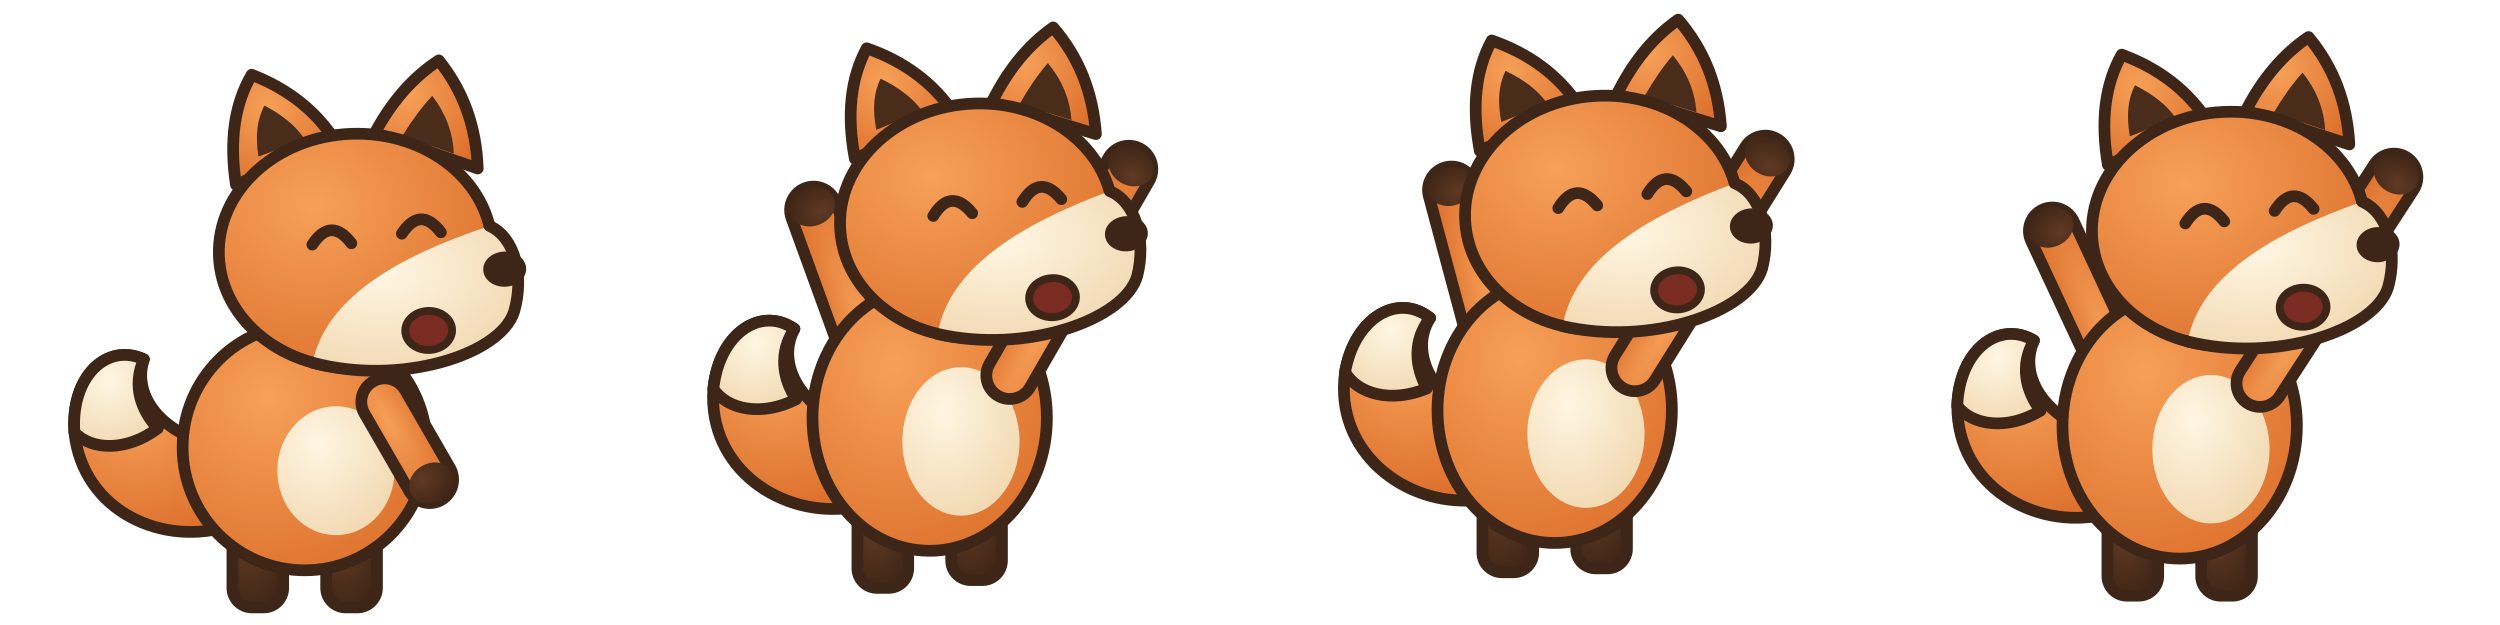
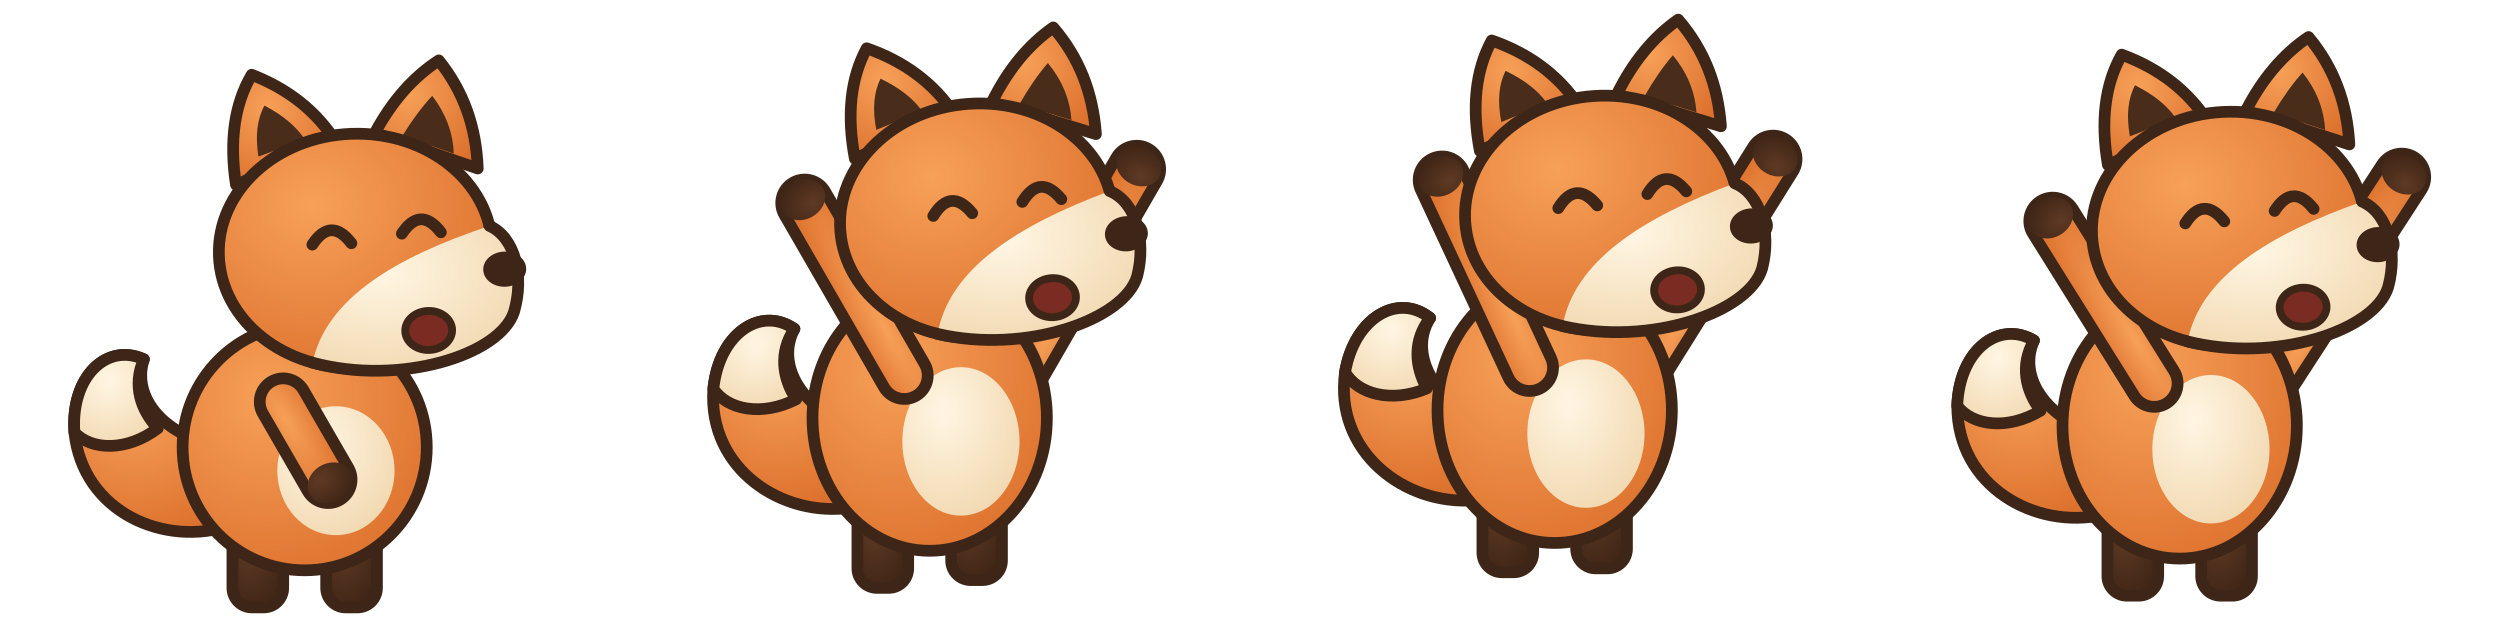
<svg xmlns="http://www.w3.org/2000/svg" width="640" height="160" viewBox="0 0 640 160">
  <defs>
    <radialGradient id="fur" cx="0.35" cy="0.3" r="0.9">
      <stop offset="0" stop-color="#F7A058" />
      <stop offset="1" stop-color="#D96B28" />
    </radialGradient>
    <radialGradient id="cream" cx="0.35" cy="0.3" r="0.9">
      <stop offset="0" stop-color="#FFF6E3" />
      <stop offset="1" stop-color="#EFD3A8" />
    </radialGradient>
    <radialGradient id="dark" cx="0.35" cy="0.3" r="0.9">
      <stop offset="0" stop-color="#5E3A24" />
      <stop offset="1" stop-color="#3A2113" />
    </radialGradient>
    <radialGradient id="tomato" cx="0.35" cy="0.3" r="0.9">
      <stop offset="0" stop-color="#F26B55" />
      <stop offset="1" stop-color="#C92F22" />
    </radialGradient>
  </defs>
  <g transform="translate(0 0)">
    <g transform="translate(0 -0.0) rotate(0.0 80.0 157.0)" stroke="#3D2617" stroke-width="3" stroke-linejoin="round" stroke-linecap="round">
      <g transform="rotate(8.0 56 128)">
        <path d="M60 134 C44 142 22 136 17 116 C14 102 22 92 32 95 C30 106 42 116 60 114 Z" fill="url(#fur)" />
        <path d="M17 116 C14 102 22 92 32 95 C30 102 33 108 38 112 C31 119 22 120 17 116 Z" fill="url(#cream)" />
      </g>
      <g transform="translate(0 -0.0) rotate(-0.0 66.0 134.0)">
        <rect x="59.5" y="134.0" width="13" height="21.5" rx="5" fill="url(#dark)" />
      </g>
      <g transform="translate(0 -0.0) rotate(-0.0 90.0 134.0)">
        <rect x="83.5" y="134.0" width="13" height="21.5" rx="5" fill="url(#dark)" />
      </g>
-       <g transform="rotate(10.0 64.0 102.0)">
-         <rect x="58.0" y="97.0" width="12" height="35.0" rx="6" fill="url(#fur)" />
-         <ellipse cx="64.0" cy="127.0" rx="6" ry="5" fill="url(#dark)" stroke="none" />
+       <g transform="rotate(10.0 100.0 102.0)">
+         <rect x="94.0" y="97.0" width="12" height="35.0" rx="6" fill="url(#fur)" />
+         <ellipse cx="100.0" cy="127.0" rx="6" ry="5" fill="url(#dark)" stroke="none" />
      </g>
      <ellipse cx="78" cy="114.5" rx="31.25" ry="31.5" fill="url(#fur)" />
      <ellipse cx="86" cy="120.5" rx="15" ry="16.5" fill="url(#cream)" stroke="none" />
      <g transform="translate(0 2.5) rotate(-2.0 84 90)">
        <path d="M62 44 Q60 27 67 16 Q81 22 88 34 Z" fill="url(#fur)" />
        <path d="M68 37 Q67 29 70 24 Q77 28 80 33 Z" fill="#4A2C1A" stroke="none" />
        <path d="M98 32 Q105 20 115 14 Q124 26 124 42 Z" fill="url(#fur)" />
        <path d="M105 33 Q109 27 113 23 Q118 30 118 38 Z" fill="#4A2C1A" stroke="none" />
        <ellipse cx="92" cy="62" rx="35" ry="30" fill="url(#fur)" />
        <path d="M126.5 56.8 C133 60 135 70 132 79 C128 90 102 97 80 90.2 C84 74 102 64 126.5 56.8 Z" fill="url(#cream)" stroke="none" />
        <path d="M126.5 56.8 C133 60 135 70 132 79 C128 90 102 97 80 90.2" fill="none" />
        <ellipse cx="130" cy="68" rx="5.5" ry="4.5" fill="#3D2617" stroke="none" />
        <path d="M81.0 60.0 q5 -7 10 0" fill="none" />
        <path d="M104.0 58.0 q5 -7 10 0" fill="none" />
        <ellipse cx="110" cy="83" rx="6" ry="5" fill="#7A2B22" stroke-width="2" />
      </g>
-       <g transform="rotate(-30.0 98.0 102.0)">
-         <rect x="92.0" y="97.0" width="12" height="35.0" rx="6" fill="url(#fur)" />
-         <ellipse cx="98.0" cy="127.0" rx="6" ry="5" fill="url(#dark)" stroke="none" />
+       <g transform="rotate(-30.0 72.0 102.0)">
+         <rect x="66.0" y="97.0" width="12" height="35.0" rx="6" fill="url(#fur)" />
+         <ellipse cx="72.0" cy="127.0" rx="6" ry="5" fill="url(#dark)" stroke="none" />
      </g>
    </g>
  </g>
  <g transform="translate(160 0)">
    <g transform="translate(0 -5.0) rotate(0.0 80.0 157.0)" stroke="#3D2617" stroke-width="3" stroke-linejoin="round" stroke-linecap="round">
      <g transform="rotate(18.0 56 128)">
        <path d="M60 134 C44 142 22 136 17 116 C14 102 22 92 32 95 C30 106 42 116 60 114 Z" fill="url(#fur)" />
        <path d="M17 116 C14 102 22 92 32 95 C30 102 33 108 38 112 C31 119 22 120 17 116 Z" fill="url(#cream)" />
      </g>
      <g transform="translate(0 -0.0) rotate(-0.0 66.0 134.0)">
        <rect x="59.5" y="134.0" width="13" height="21.5" rx="5" fill="url(#dark)" />
      </g>
      <g transform="translate(0 -2.0) rotate(-0.0 90.0 134.0)">
        <rect x="83.5" y="134.0" width="13" height="21.5" rx="5" fill="url(#dark)" />
      </g>
-       <g transform="rotate(160.0 64.0 102.0)">
-         <rect x="58.0" y="97.0" width="12" height="57.0" rx="6" fill="url(#fur)" />
-         <ellipse cx="64.0" cy="149.0" rx="6" ry="5" fill="url(#dark)" stroke="none" />
+       <g transform="rotate(-150.0 100.0 102.0)">
+         <rect x="94.0" y="97.0" width="12" height="73.0" rx="6" fill="url(#fur)" />
+         <ellipse cx="100.0" cy="165.0" rx="6" ry="5" fill="url(#dark)" stroke="none" />
      </g>
      <ellipse cx="78" cy="112.0" rx="30.0" ry="34.0" fill="url(#fur)" />
      <ellipse cx="86" cy="118.0" rx="15" ry="19.0" fill="url(#cream)" stroke="none" />
-       <g transform="rotate(-150.0 98.0 102.0)">
-         <rect x="92.0" y="97.0" width="12" height="73.0" rx="6" fill="url(#fur)" />
-         <ellipse cx="98.0" cy="165.0" rx="6" ry="5" fill="url(#dark)" stroke="none" />
+       <g transform="rotate(150.0 72.0 102.0)">
+         <rect x="66.0" y="97.0" width="12" height="63.0" rx="6" fill="url(#fur)" />
+         <ellipse cx="72.0" cy="155.0" rx="6" ry="5" fill="url(#dark)" stroke="none" />
      </g>
      <g transform="translate(0 0.0) rotate(-4.0 84 90)">
        <path d="M62 44 Q60 27 67 16 Q81 22 88 34 Z" fill="url(#fur)" />
        <path d="M68 37 Q67 29 70 24 Q77 28 80 33 Z" fill="#4A2C1A" stroke="none" />
        <path d="M98 32 Q105 20 115 14 Q124 26 124 42 Z" fill="url(#fur)" />
        <path d="M105 33 Q109 27 113 23 Q118 30 118 38 Z" fill="#4A2C1A" stroke="none" />
        <ellipse cx="92" cy="62" rx="35" ry="30" fill="url(#fur)" />
        <path d="M126.5 56.8 C133 60 135 70 132 79 C128 90 102 97 80 90.2 C84 74 102 64 126.5 56.8 Z" fill="url(#cream)" stroke="none" />
        <path d="M126.5 56.8 C133 60 135 70 132 79 C128 90 102 97 80 90.2" fill="none" />
        <ellipse cx="130" cy="68" rx="5.5" ry="4.5" fill="#3D2617" stroke="none" />
        <path d="M81.0 60.0 q5 -7 10 0" fill="none" />
        <path d="M104.0 58.0 q5 -7 10 0" fill="none" />
        <ellipse cx="110" cy="83" rx="6" ry="5" fill="#7A2B22" stroke-width="2" />
      </g>
    </g>
  </g>
  <g transform="translate(320 0)">
    <g transform="translate(0 -7.0) rotate(0.0 80.0 157.0)" stroke="#3D2617" stroke-width="3" stroke-linejoin="round" stroke-linecap="round">
      <g transform="rotate(22.0 56 128)">
        <path d="M60 134 C44 142 22 136 17 116 C14 102 22 92 32 95 C30 106 42 116 60 114 Z" fill="url(#fur)" />
        <path d="M17 116 C14 102 22 92 32 95 C30 102 33 108 38 112 C31 119 22 120 17 116 Z" fill="url(#cream)" />
      </g>
      <g transform="translate(0 -2.0) rotate(-0.0 66.0 134.0)">
        <rect x="59.5" y="134.0" width="13" height="21.5" rx="5" fill="url(#dark)" />
      </g>
      <g transform="translate(0 -3.0) rotate(-0.0 90.0 134.0)">
        <rect x="83.5" y="134.0" width="13" height="21.5" rx="5" fill="url(#dark)" />
      </g>
-       <g transform="rotate(165.0 64.0 102.0)">
-         <rect x="58.0" y="97.0" width="12" height="59.0" rx="6" fill="url(#fur)" />
-         <ellipse cx="64.0" cy="151.0" rx="6" ry="5" fill="url(#dark)" stroke="none" />
+       <g transform="rotate(-148.0 100.0 102.0)">
+         <rect x="94.0" y="97.0" width="12" height="75.0" rx="6" fill="url(#fur)" />
+         <ellipse cx="100.0" cy="167.0" rx="6" ry="5" fill="url(#dark)" stroke="none" />
      </g>
      <ellipse cx="78" cy="112.0" rx="30.0" ry="34.0" fill="url(#fur)" />
      <ellipse cx="86" cy="118.0" rx="15" ry="19.0" fill="url(#cream)" stroke="none" />
-       <g transform="rotate(-148.0 98.0 102.0)">
-         <rect x="92.0" y="97.0" width="12" height="75.0" rx="6" fill="url(#fur)" />
-         <ellipse cx="98.0" cy="167.0" rx="6" ry="5" fill="url(#dark)" stroke="none" />
+       <g transform="rotate(155.0 72.0 102.0)">
+         <rect x="66.0" y="97.0" width="12" height="65.0" rx="6" fill="url(#fur)" />
+         <ellipse cx="72.0" cy="157.0" rx="6" ry="5" fill="url(#dark)" stroke="none" />
      </g>
      <g transform="translate(0 0.0) rotate(-4.0 84 90)">
        <path d="M62 44 Q60 27 67 16 Q81 22 88 34 Z" fill="url(#fur)" />
        <path d="M68 37 Q67 29 70 24 Q77 28 80 33 Z" fill="#4A2C1A" stroke="none" />
        <path d="M98 32 Q105 20 115 14 Q124 26 124 42 Z" fill="url(#fur)" />
        <path d="M105 33 Q109 27 113 23 Q118 30 118 38 Z" fill="#4A2C1A" stroke="none" />
        <ellipse cx="92" cy="62" rx="35" ry="30" fill="url(#fur)" />
        <path d="M126.5 56.8 C133 60 135 70 132 79 C128 90 102 97 80 90.2 C84 74 102 64 126.5 56.8 Z" fill="url(#cream)" stroke="none" />
        <path d="M126.5 56.8 C133 60 135 70 132 79 C128 90 102 97 80 90.2" fill="none" />
        <ellipse cx="130" cy="68" rx="5.5" ry="4.5" fill="#3D2617" stroke="none" />
        <path d="M81.0 60.0 q5 -7 10 0" fill="none" />
        <path d="M104.0 58.0 q5 -7 10 0" fill="none" />
        <ellipse cx="110" cy="83" rx="6" ry="5" fill="#7A2B22" stroke-width="2" />
      </g>
    </g>
  </g>
  <g transform="translate(480 0)">
    <g transform="translate(0 -3.0) rotate(0.0 80.0 157.0)" stroke="#3D2617" stroke-width="3" stroke-linejoin="round" stroke-linecap="round">
      <g transform="rotate(14.0 56 128)">
        <path d="M60 134 C44 142 22 136 17 116 C14 102 22 92 32 95 C30 106 42 116 60 114 Z" fill="url(#fur)" />
        <path d="M17 116 C14 102 22 92 32 95 C30 102 33 108 38 112 C31 119 22 120 17 116 Z" fill="url(#cream)" />
      </g>
      <g transform="translate(0 -0.0) rotate(-0.0 66.0 134.0)">
        <rect x="59.5" y="134.0" width="13" height="21.5" rx="5" fill="url(#dark)" />
      </g>
      <g transform="translate(0 -0.0) rotate(-0.0 90.0 134.0)">
        <rect x="83.5" y="134.0" width="13" height="21.5" rx="5" fill="url(#dark)" />
      </g>
-       <g transform="rotate(155.0 64.0 102.0)">
-         <rect x="58.0" y="97.0" width="12" height="55.0" rx="6" fill="url(#fur)" />
-         <ellipse cx="64.0" cy="147.0" rx="6" ry="5" fill="url(#dark)" stroke="none" />
+       <g transform="rotate(-147.0 100.0 102.0)">
+         <rect x="94.0" y="97.0" width="12" height="75.0" rx="6" fill="url(#fur)" />
+         <ellipse cx="100.0" cy="167.0" rx="6" ry="5" fill="url(#dark)" stroke="none" />
      </g>
      <ellipse cx="78" cy="112.0" rx="30.0" ry="34.0" fill="url(#fur)" />
      <ellipse cx="86" cy="118.0" rx="15" ry="19.0" fill="url(#cream)" stroke="none" />
-       <g transform="rotate(-147.0 98.0 102.0)">
-         <rect x="92.0" y="97.0" width="12" height="75.0" rx="6" fill="url(#fur)" />
-         <ellipse cx="98.0" cy="167.0" rx="6" ry="5" fill="url(#dark)" stroke="none" />
+       <g transform="rotate(148.0 72.0 102.0)">
+         <rect x="66.0" y="97.0" width="12" height="61.0" rx="6" fill="url(#fur)" />
+         <ellipse cx="72.0" cy="153.0" rx="6" ry="5" fill="url(#dark)" stroke="none" />
      </g>
      <g transform="translate(0 0.0) rotate(-3.0 84 90)">
        <path d="M62 44 Q60 27 67 16 Q81 22 88 34 Z" fill="url(#fur)" />
        <path d="M68 37 Q67 29 70 24 Q77 28 80 33 Z" fill="#4A2C1A" stroke="none" />
        <path d="M98 32 Q105 20 115 14 Q124 26 124 42 Z" fill="url(#fur)" />
        <path d="M105 33 Q109 27 113 23 Q118 30 118 38 Z" fill="#4A2C1A" stroke="none" />
        <ellipse cx="92" cy="62" rx="35" ry="30" fill="url(#fur)" />
        <path d="M126.5 56.8 C133 60 135 70 132 79 C128 90 102 97 80 90.2 C84 74 102 64 126.5 56.8 Z" fill="url(#cream)" stroke="none" />
        <path d="M126.5 56.8 C133 60 135 70 132 79 C128 90 102 97 80 90.2" fill="none" />
        <ellipse cx="130" cy="68" rx="5.5" ry="4.5" fill="#3D2617" stroke="none" />
        <path d="M81.0 60.0 q5 -7 10 0" fill="none" />
        <path d="M104.0 58.0 q5 -7 10 0" fill="none" />
        <ellipse cx="110" cy="83" rx="6" ry="5" fill="#7A2B22" stroke-width="2" />
      </g>
    </g>
  </g>
</svg>
